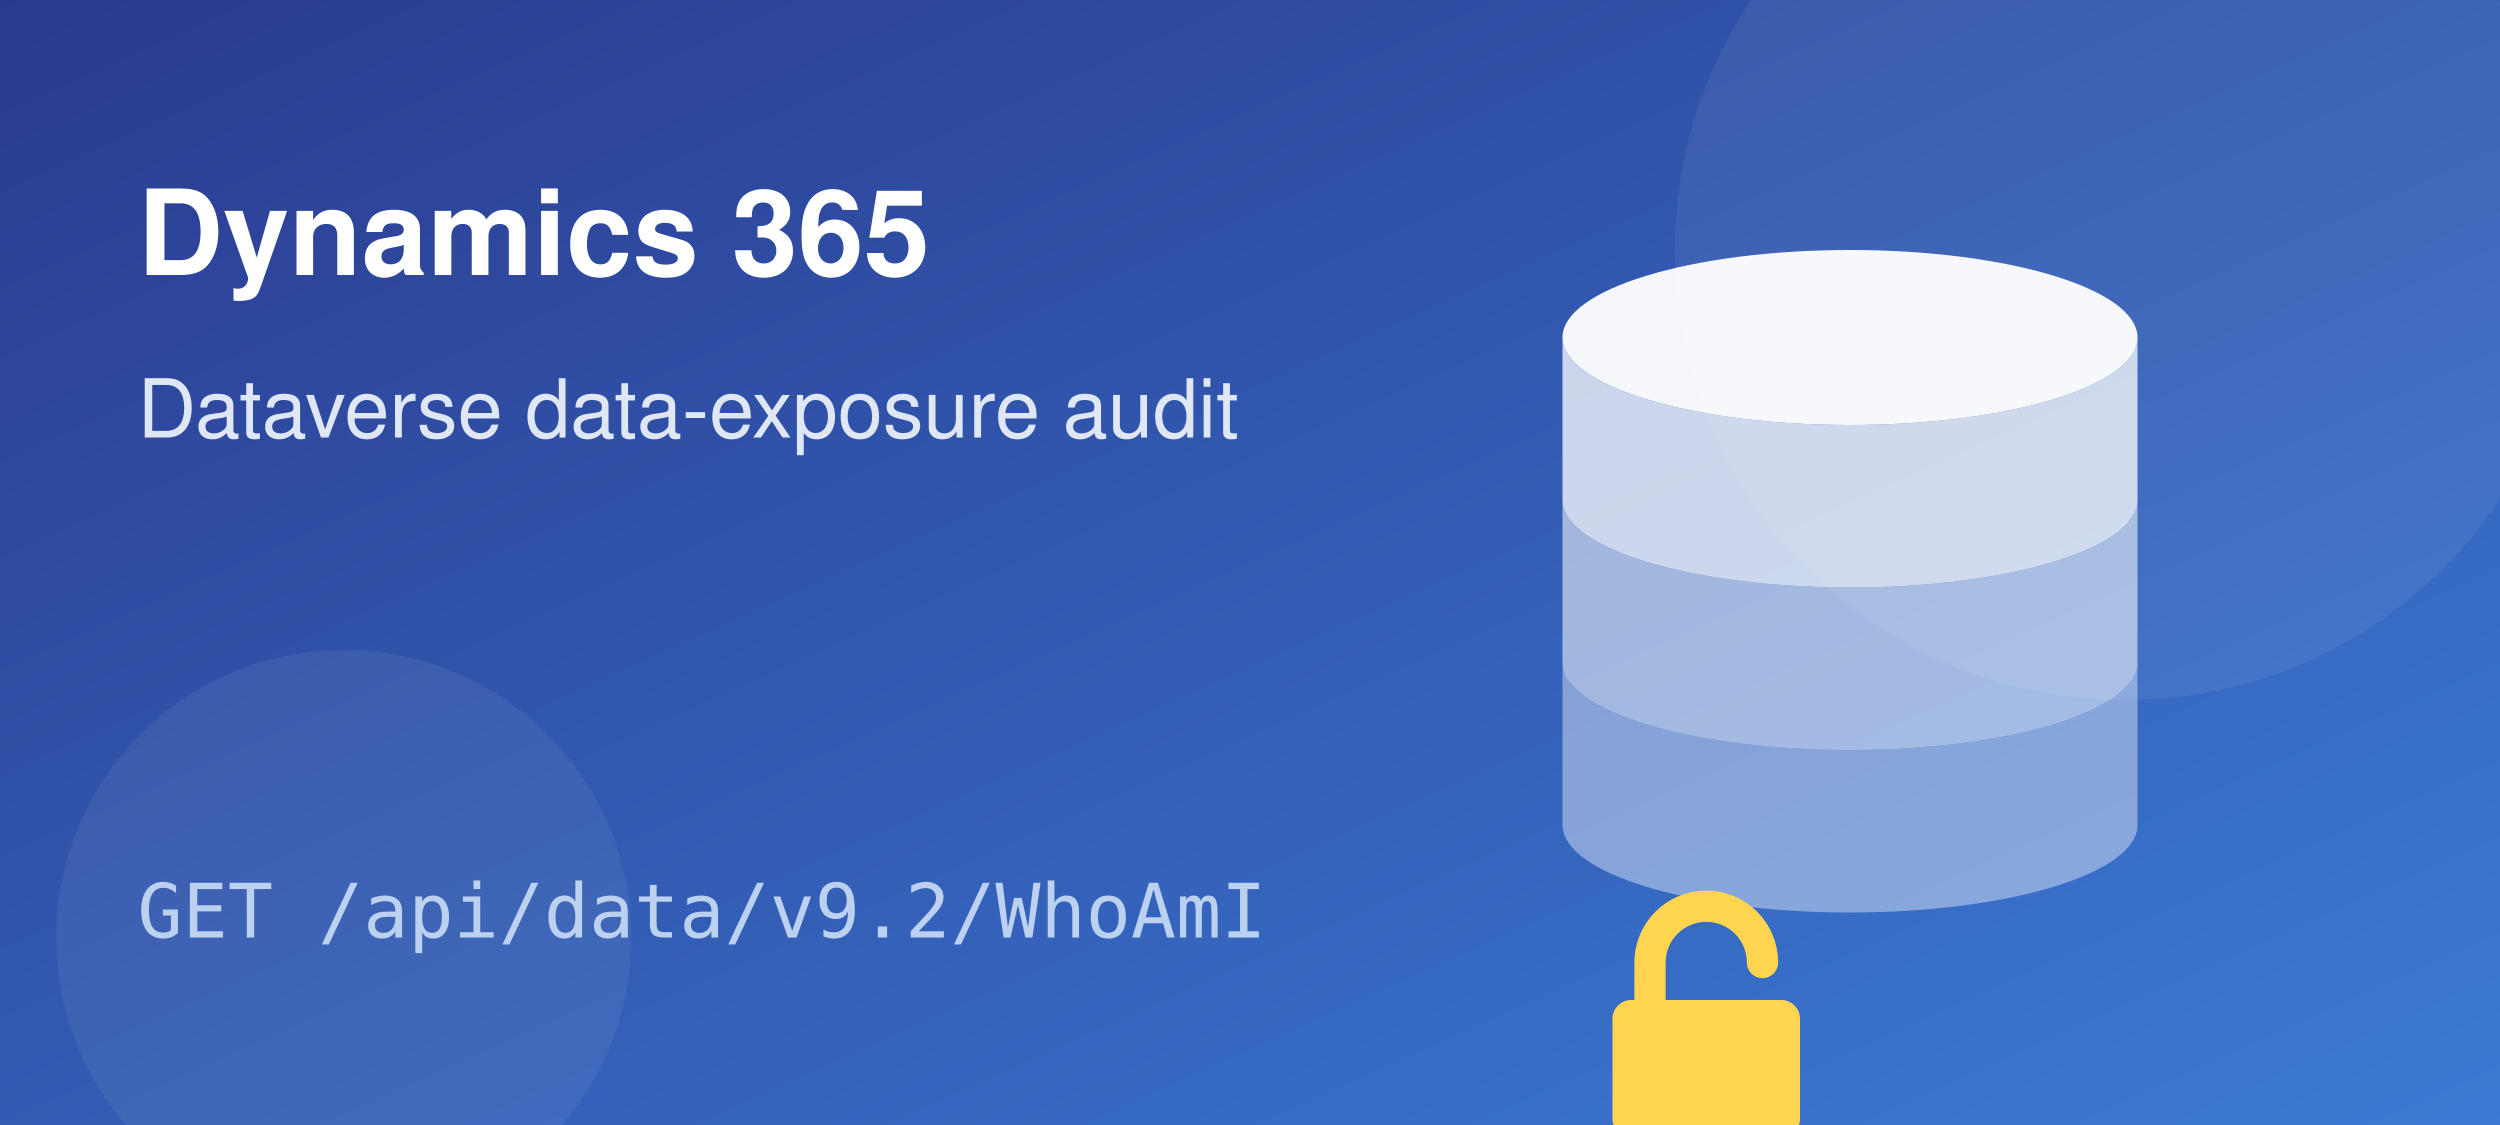
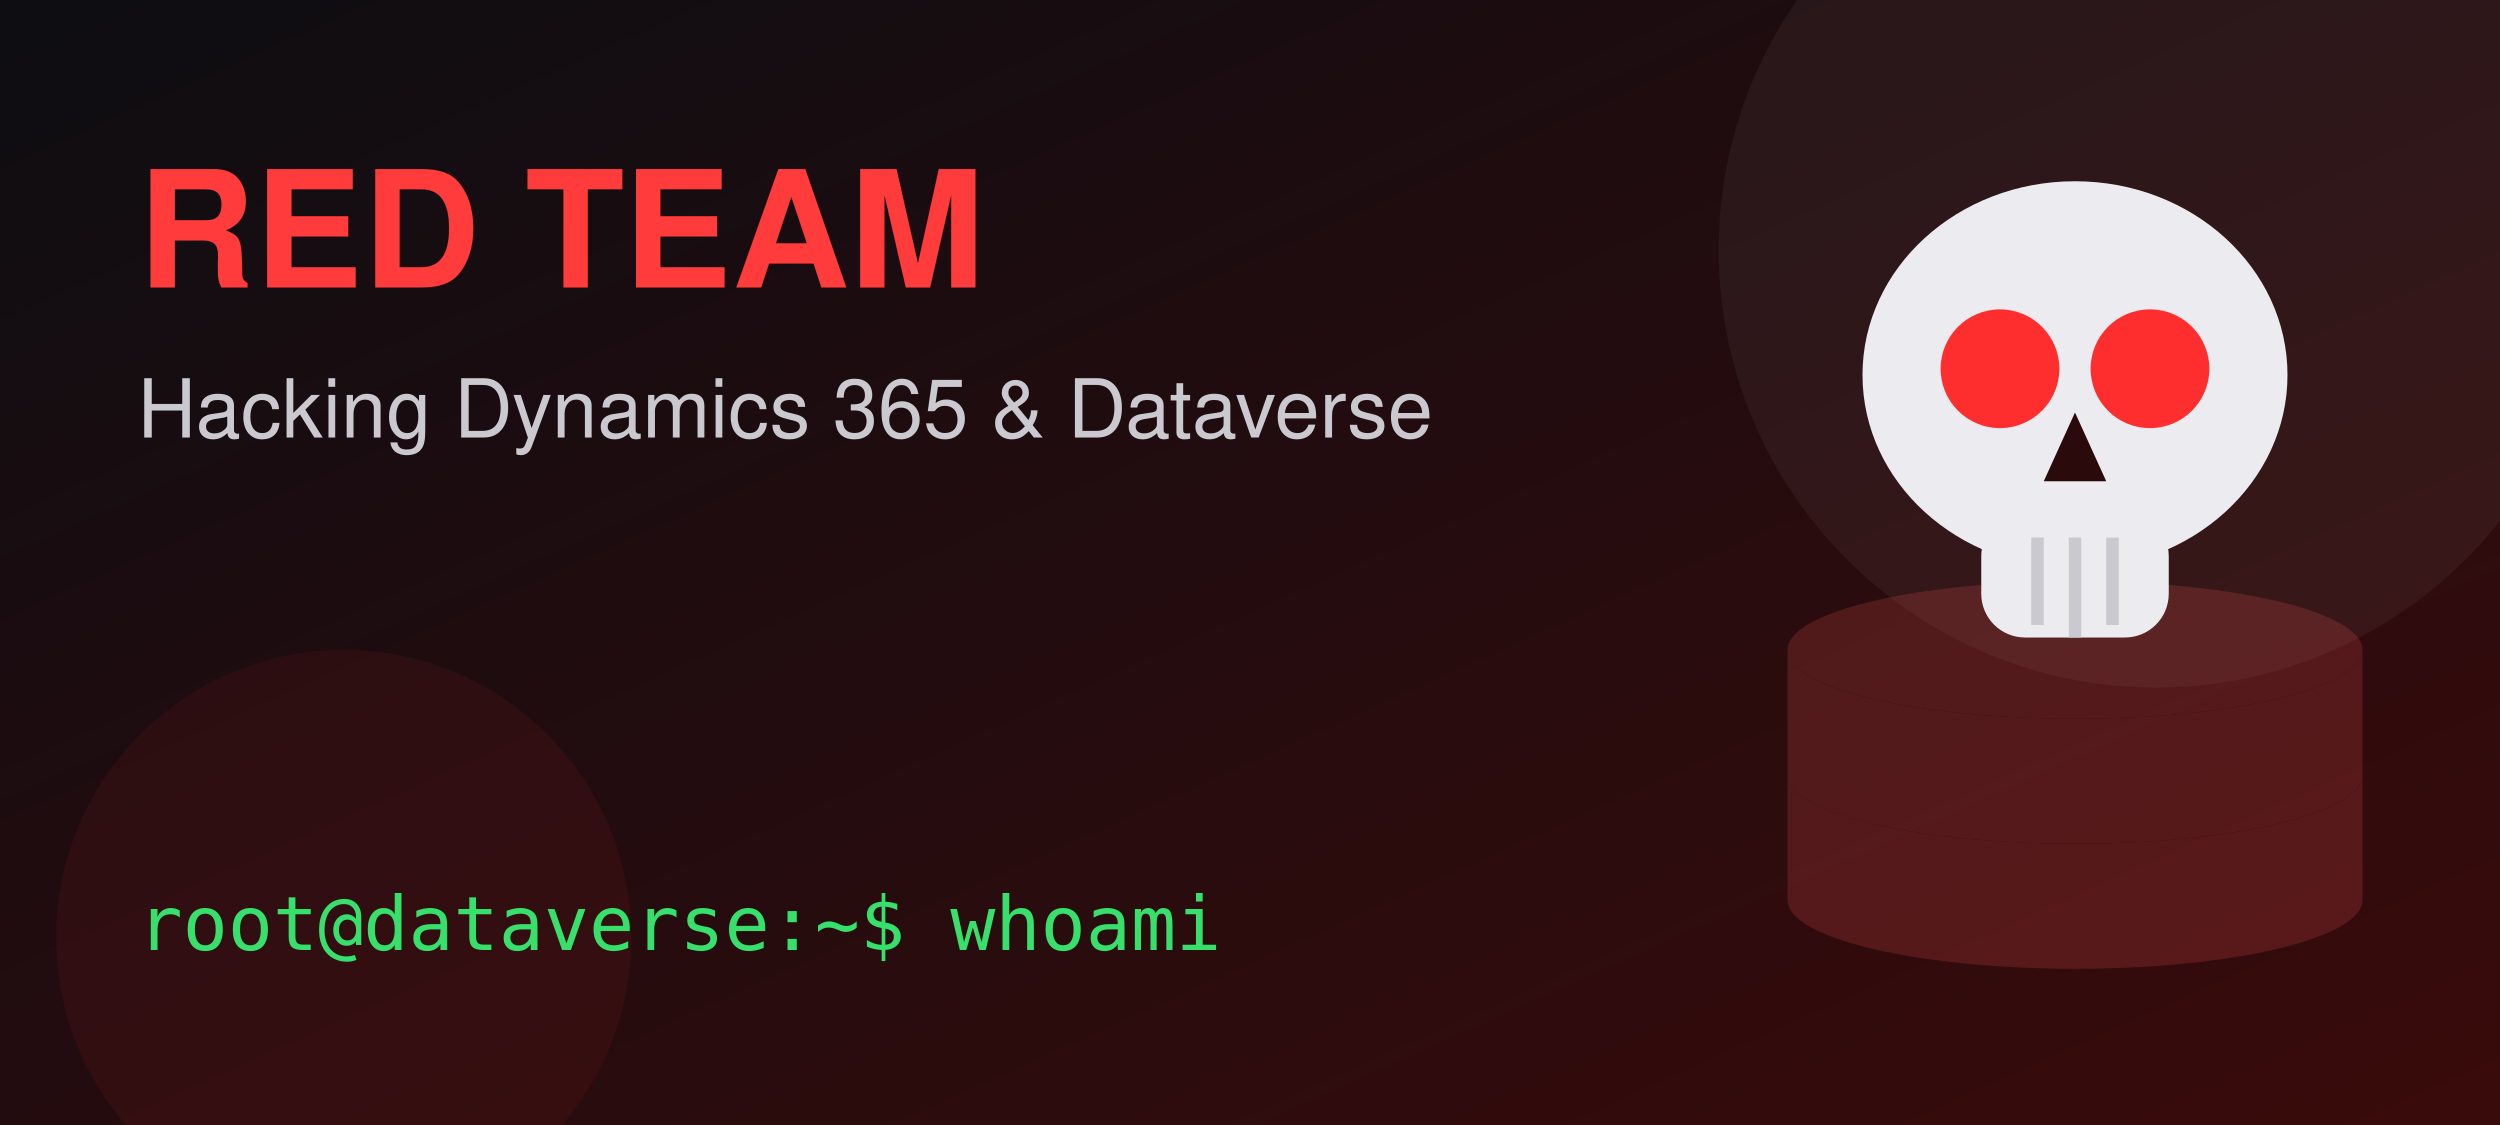
<svg xmlns="http://www.w3.org/2000/svg" viewBox="0 0 400 180">
  <defs>
    <linearGradient id="g" x1="0" y1="0" x2="1" y2="1">
-       <stop offset="0" stop-color="#2a3a8f" />
-       <stop offset="1" stop-color="#3b7bd5" />
+       <stop offset="0" stop-color="#0d0d12" />
+       <stop offset="1" stop-color="#3a0b0b" />
    </linearGradient>
  </defs>
  <rect width="400" height="180" fill="url(#g)" />
-   <circle cx="340" cy="40" r="72" fill="#ffffff" opacity="0.06" />
-   <circle cx="55" cy="150" r="46" fill="#ffffff" opacity="0.06" />
-   <g transform="translate(250,44)" fill="#ffffff">
-     <ellipse cx="46" cy="10" rx="46" ry="14" opacity="0.95" />
-     <path d="M0 10 v26 a46 14 0 0 0 92 0 v-26 a46 14 0 0 1 -92 0 z" opacity="0.75" />
-     <path d="M0 36 v26 a46 14 0 0 0 92 0 v-26 a46 14 0 0 1 -92 0 z" opacity="0.55" />
-     <path d="M0 62 v26 a46 14 0 0 0 92 0 v-26 a46 14 0 0 1 -92 0 z" opacity="0.4" />
+   <circle cx="345" cy="40" r="70" fill="#ffffff" opacity="0.05" />
+   <circle cx="55" cy="150" r="46" fill="#ff2e2e" opacity="0.07" />
+   <g transform="translate(286,96)" fill="#ff5a5a" opacity="0.18">
+     <ellipse cx="46" cy="8" rx="46" ry="11" />
+     <path d="M0 8 v20 a46 11 0 0 0 92 0 v-20 a46 11 0 0 1 -92 0 z" />
+     <path d="M0 28 v20 a46 11 0 0 0 92 0 v-20 a46 11 0 0 1 -92 0 z" />
  </g>
-   <g transform="translate(258,150)" fill="none" stroke="#ffd54f" stroke-width="5" stroke-linecap="round">
-     <rect x="0" y="10" width="30" height="22" rx="3" fill="#ffd54f" stroke="none" />
-     <path d="M6 10 v-6 a9 9 0 0 1 18 0" />
+   <g transform="translate(292,26)">
+     <ellipse cx="40" cy="34" rx="34" ry="31" fill="#ececf0" />
+     <rect x="25" y="56" width="30" height="20" rx="7" fill="#ececf0" />
+     <circle cx="28" cy="33" r="9.5" fill="#ff2e2e" />
+     <circle cx="52" cy="33" r="9.5" fill="#ff2e2e" />
+     <path d="M40 40 l-5 11 h10 z" fill="#2a0a0a" />
+     <g stroke="#c9c9cf" stroke-width="2">
+       <line x1="34" y1="60" x2="34" y2="74" />
+       <line x1="40" y1="60" x2="40" y2="76" />
+       <line x1="46" y1="60" x2="46" y2="74" />
+     </g>
  </g>
-   <text x="22" y="44" font-family="Helvetica,Arial,sans-serif" font-size="19" font-weight="bold" fill="#ffffff">Dynamics 365</text>
-   <text x="22" y="70" font-family="Helvetica,Arial,sans-serif" font-size="13" fill="#dfe7f5">Dataverse data-exposure audit</text>
-   <text x="22" y="150" font-family="monospace" font-size="12" fill="#bcd0f0">GET /api/data/v9.2/WhoAmI</text>
+   <text x="22" y="46" font-family="Helvetica,Arial,sans-serif" font-size="26" font-weight="bold" fill="#ff3b3b">RED TEAM</text>
+   <text x="22" y="70" font-family="Helvetica,Arial,sans-serif" font-size="13" fill="#c9c9cf">Hacking Dynamics 365 &amp; Dataverse</text>
+   <text x="22" y="152" font-family="monospace" font-size="12" fill="#37e06b">root@dataverse:~$ whoami</text>
</svg>
